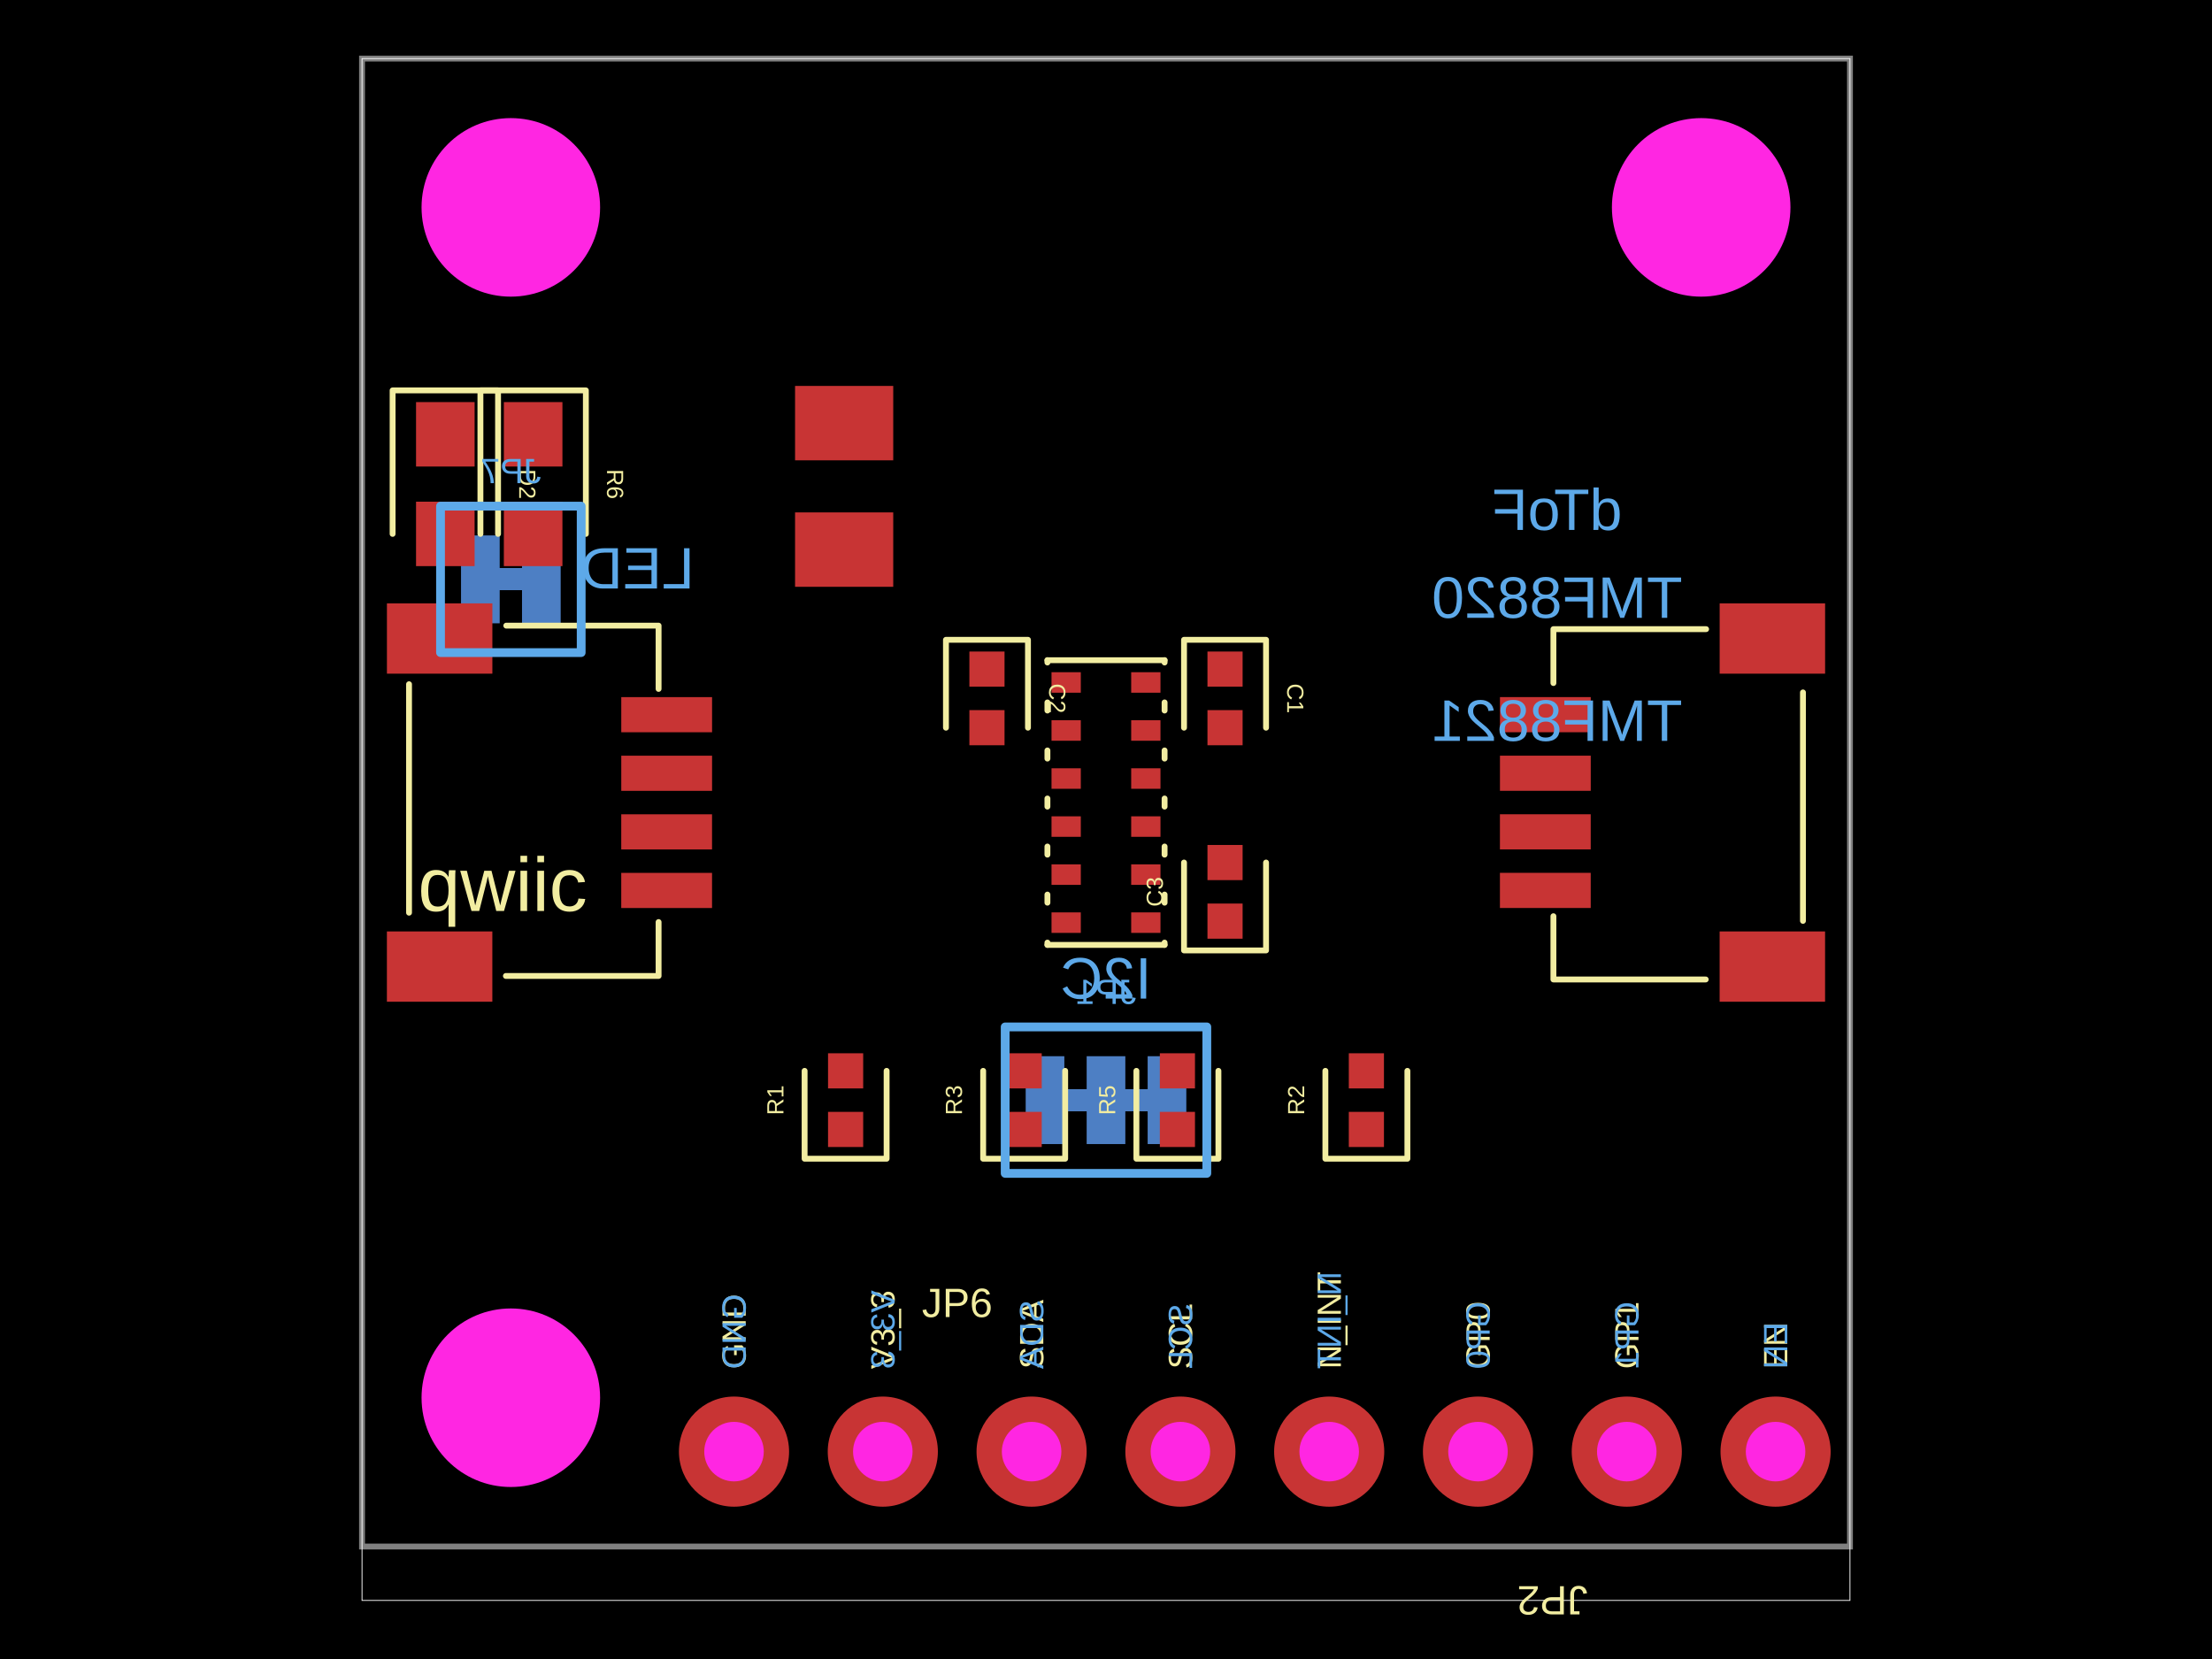
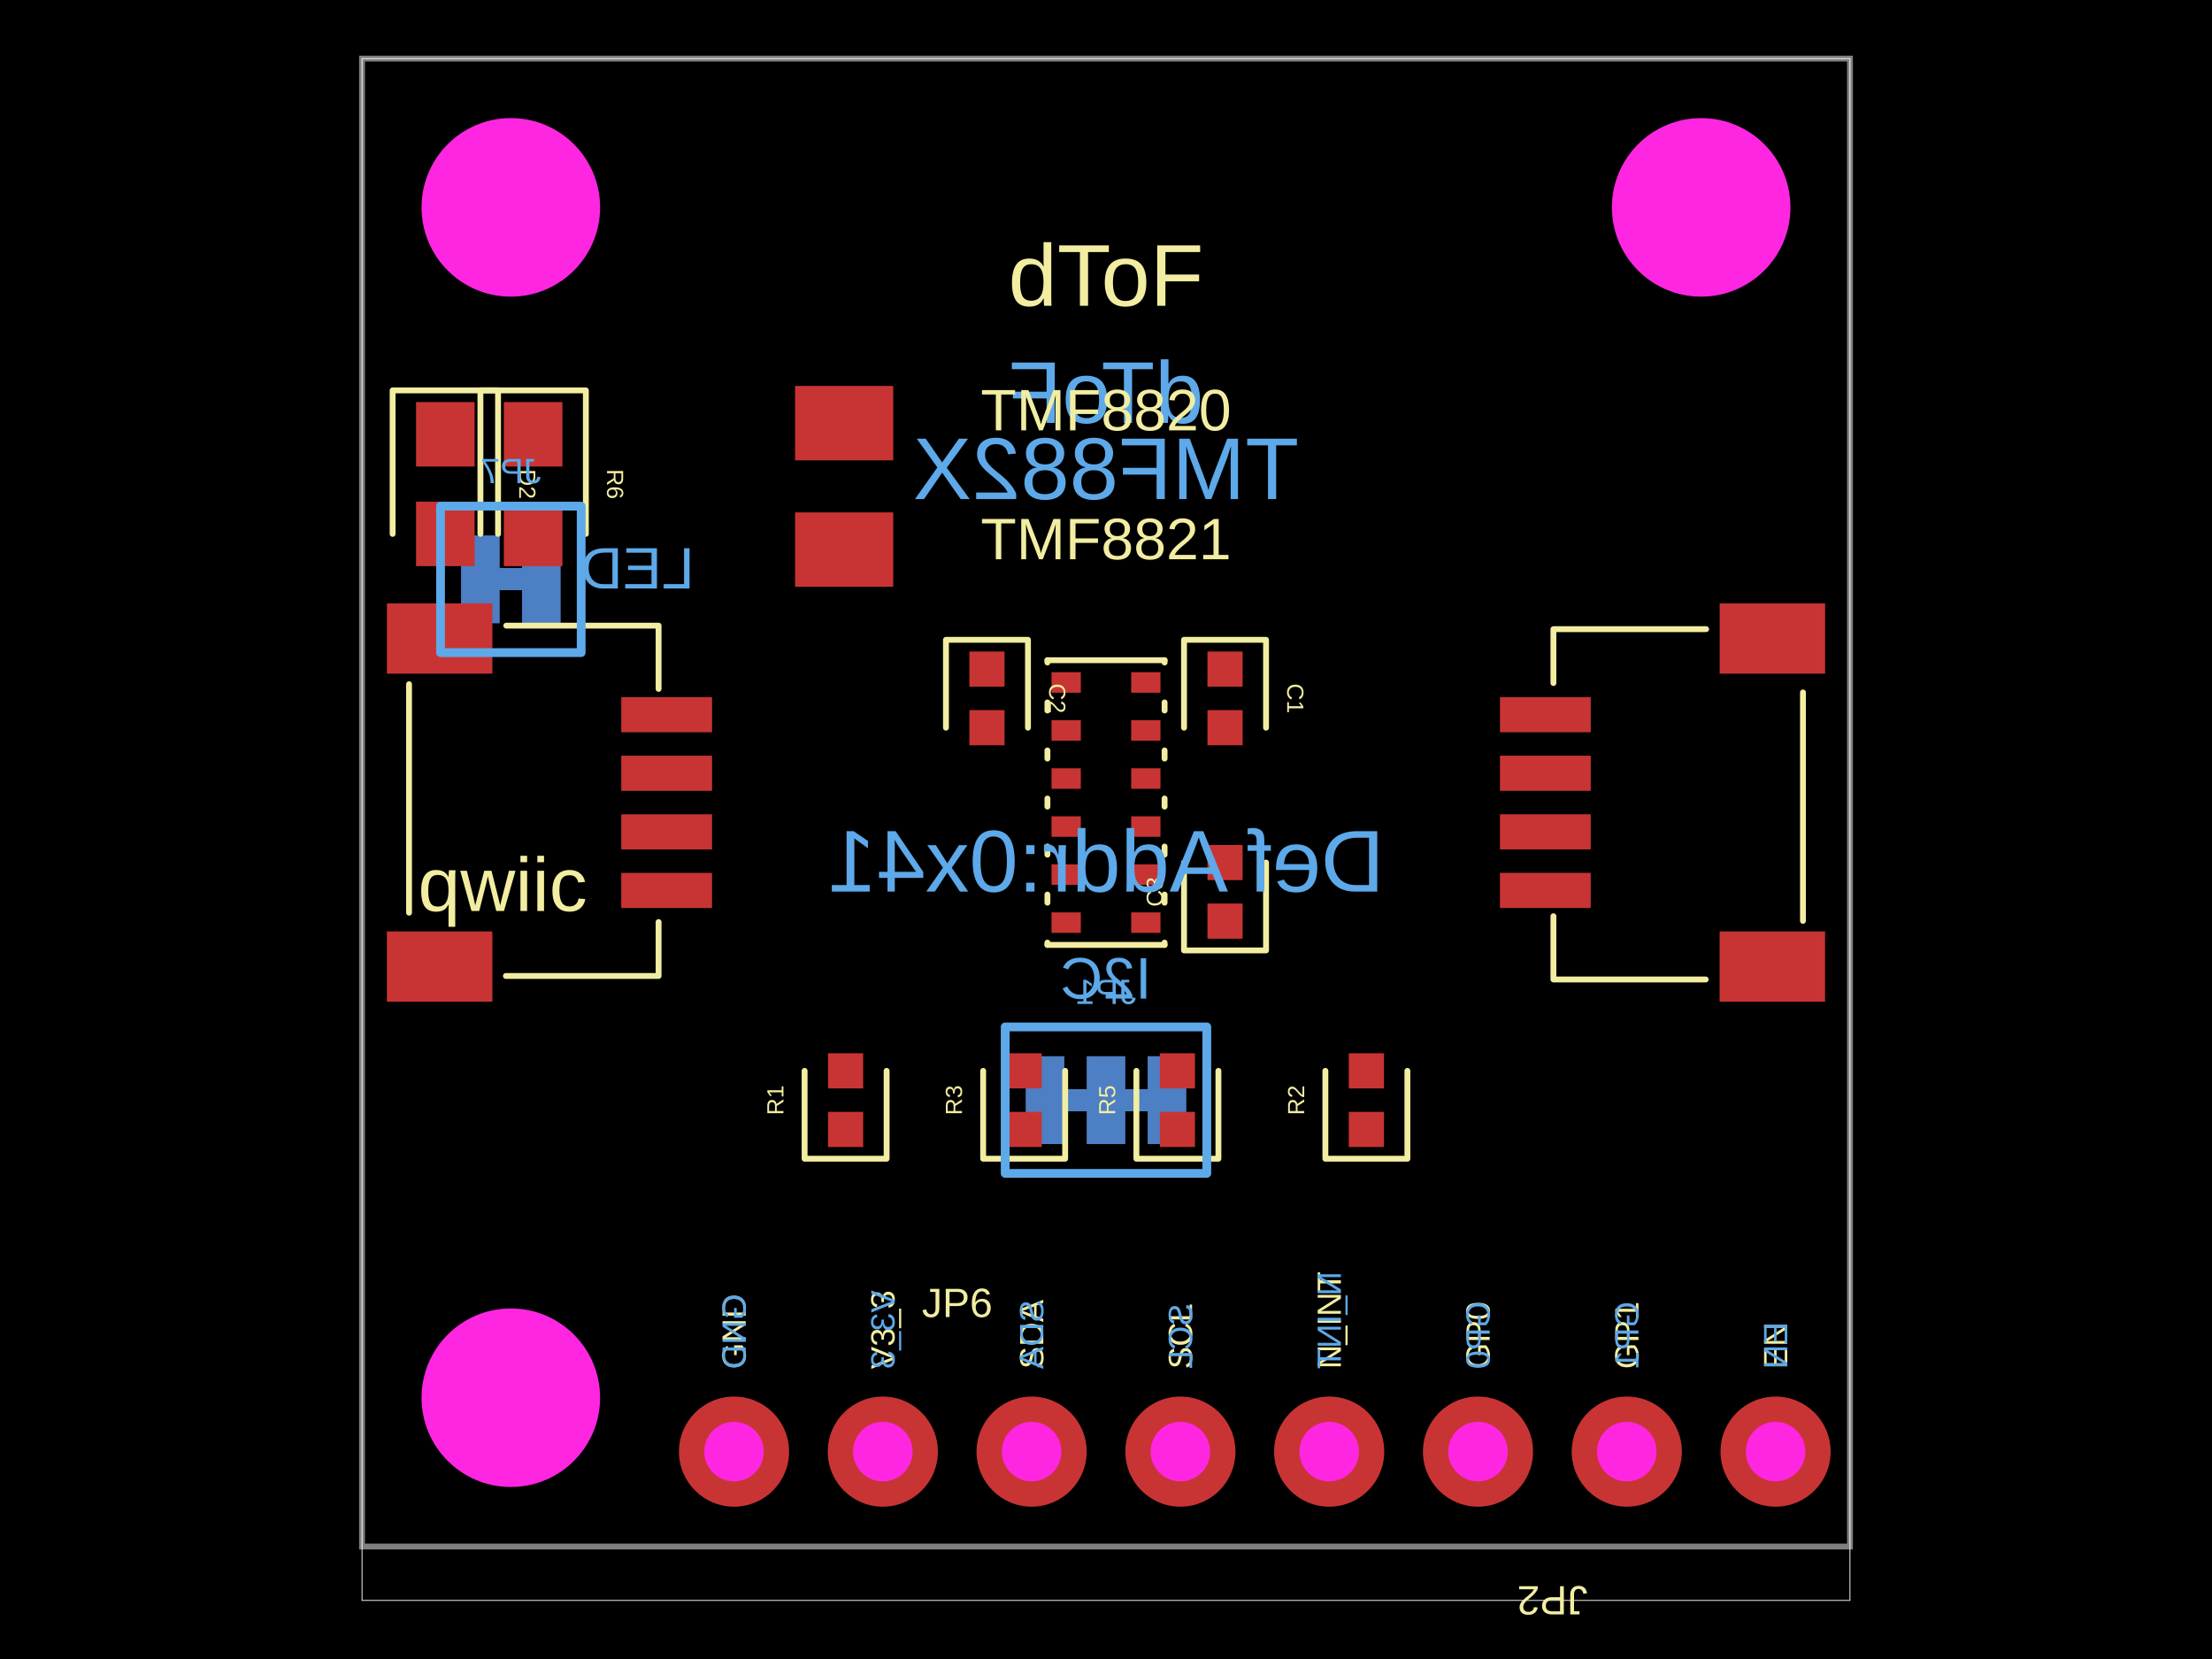
<svg xmlns="http://www.w3.org/2000/svg" width="800" height="600" data-software-used-string="@tscircuit/core@0.0.616">
  <style />
  <rect class="boundary" x="0" y="0" fill="#000" width="800" height="600" />
  <rect class="pcb-boundary" fill="none" stroke="#fff" stroke-width="0.3" x="130.932" y="21.186" width="538.136" height="557.627" />
  <path class="pcb-board" d="M 130.932 559.322 L 669.068 559.322 L 669.068 21.186 L 130.932 21.186 Z" fill="none" stroke="rgba(255, 255, 255, 0.5)" stroke-width="2.119" />
  <path class="pcb-trace" stroke="rgb(77, 127, 196)" fill="none" d="M 415.064 397.881 L 406.992 397.881" stroke-width="7.945" stroke-linecap="round" stroke-linejoin="round" shape-rendering="crispEdges" data-layer="bottom" />
  <path class="pcb-trace" stroke="rgb(77, 127, 196)" fill="none" d="M 393.008 397.881 L 384.936 397.881" stroke-width="7.945" stroke-linecap="round" stroke-linejoin="round" shape-rendering="crispEdges" data-layer="bottom" />
  <path class="pcb-trace" stroke="rgb(77, 127, 196)" fill="none" d="M 188.792 209.534 L 180.72 209.534" stroke-width="7.945" stroke-linecap="round" stroke-linejoin="round" shape-rendering="crispEdges" data-layer="bottom" />
  <rect class="pcb-pad" fill="rgb(77, 127, 196)" x="415.064" y="381.992" width="13.983" height="31.78" data-layer="bottom" />
  <rect class="pcb-pad" fill="rgb(77, 127, 196)" x="393.008" y="381.992" width="13.983" height="31.78" data-layer="bottom" />
  <rect class="pcb-pad" fill="rgb(77, 127, 196)" x="370.953" y="381.992" width="13.983" height="31.78" data-layer="bottom" />
  <rect class="pcb-pad" fill="rgb(77, 127, 196)" x="188.792" y="193.644" width="13.983" height="31.78" data-layer="bottom" />
  <rect class="pcb-pad" fill="rgb(77, 127, 196)" x="166.737" y="193.644" width="13.983" height="31.78" data-layer="bottom" />
  <rect class="pcb-pad" fill="rgb(200, 52, 52)" x="380.296" y="243.114" width="10.593" height="7.416" data-layer="top" />
  <rect class="pcb-pad" fill="rgb(200, 52, 52)" x="409.11" y="243.114" width="10.593" height="7.416" data-layer="top" />
  <rect class="pcb-pad" fill="rgb(200, 52, 52)" x="380.296" y="260.485" width="10.593" height="7.416" data-layer="top" />
  <rect class="pcb-pad" fill="rgb(200, 52, 52)" x="409.11" y="260.485" width="10.593" height="7.416" data-layer="top" />
  <rect class="pcb-pad" fill="rgb(200, 52, 52)" x="380.296" y="277.861" width="10.593" height="7.416" data-layer="top" />
  <rect class="pcb-pad" fill="rgb(200, 52, 52)" x="409.11" y="277.861" width="10.593" height="7.416" data-layer="top" />
  <rect class="pcb-pad" fill="rgb(200, 52, 52)" x="380.296" y="295.232" width="10.593" height="7.416" data-layer="top" />
  <rect class="pcb-pad" fill="rgb(200, 52, 52)" x="409.11" y="295.232" width="10.593" height="7.416" data-layer="top" />
  <rect class="pcb-pad" fill="rgb(200, 52, 52)" x="380.296" y="312.608" width="10.593" height="7.416" data-layer="top" />
  <rect class="pcb-pad" fill="rgb(200, 52, 52)" x="409.11" y="312.608" width="10.593" height="7.416" data-layer="top" />
  <rect class="pcb-pad" fill="rgb(200, 52, 52)" x="380.296" y="329.979" width="10.593" height="7.416" data-layer="top" />
  <rect class="pcb-pad" fill="rgb(200, 52, 52)" x="409.11" y="329.979" width="10.593" height="7.416" data-layer="top" />
  <rect class="pcb-pad" fill="rgb(200, 52, 52)" x="299.47" y="402.119" width="12.712" height="12.712" data-layer="top" />
  <rect class="pcb-pad" fill="rgb(200, 52, 52)" x="299.47" y="380.932" width="12.712" height="12.712" data-layer="top" />
  <rect class="pcb-pad" fill="rgb(200, 52, 52)" x="487.818" y="402.119" width="12.712" height="12.712" data-layer="top" />
  <rect class="pcb-pad" fill="rgb(200, 52, 52)" x="487.818" y="380.932" width="12.712" height="12.712" data-layer="top" />
  <rect class="pcb-pad" fill="rgb(200, 52, 52)" x="364.047" y="402.119" width="12.712" height="12.712" data-layer="top" />
  <rect class="pcb-pad" fill="rgb(200, 52, 52)" x="364.047" y="380.932" width="12.712" height="12.712" data-layer="top" />
  <rect class="pcb-pad" fill="rgb(200, 52, 52)" x="419.47" y="402.119" width="12.712" height="12.712" data-layer="top" />
  <rect class="pcb-pad" fill="rgb(200, 52, 52)" x="419.47" y="380.932" width="12.712" height="12.712" data-layer="top" />
  <rect class="pcb-pad" fill="rgb(200, 52, 52)" x="182.225" y="145.424" width="21.186" height="23.305" data-layer="top" />
  <rect class="pcb-pad" fill="rgb(200, 52, 52)" x="182.225" y="181.441" width="21.186" height="23.305" data-layer="top" />
  <rect class="pcb-pad" fill="rgb(200, 52, 52)" x="436.695" y="235.636" width="12.712" height="12.712" data-layer="top" />
  <rect class="pcb-pad" fill="rgb(200, 52, 52)" x="436.695" y="256.822" width="12.712" height="12.712" data-layer="top" />
  <rect class="pcb-pad" fill="rgb(200, 52, 52)" x="350.593" y="235.636" width="12.712" height="12.712" data-layer="top" />
  <rect class="pcb-pad" fill="rgb(200, 52, 52)" x="350.593" y="256.822" width="12.712" height="12.712" data-layer="top" />
  <rect class="pcb-pad" fill="rgb(200, 52, 52)" x="436.695" y="326.78" width="12.712" height="12.712" data-layer="top" />
  <rect class="pcb-pad" fill="rgb(200, 52, 52)" x="436.695" y="305.593" width="12.712" height="12.712" data-layer="top" />
  <rect class="pcb-pad" fill="rgb(200, 52, 52)" x="150.466" y="145.424" width="21.186" height="23.305" data-layer="top" />
  <rect class="pcb-pad" fill="rgb(200, 52, 52)" x="150.466" y="181.441" width="21.186" height="23.305" data-layer="top" />
  <rect class="pcb-pad" fill="rgb(200, 52, 52)" x="542.468" y="294.489" width="32.839" height="12.712" data-layer="top" />
  <rect class="pcb-pad" fill="rgb(200, 52, 52)" x="542.468" y="315.675" width="32.839" height="12.712" data-layer="top" />
  <rect class="pcb-pad" fill="rgb(200, 52, 52)" x="542.479" y="252.111" width="32.839" height="12.712" data-layer="top" />
  <rect class="pcb-pad" fill="rgb(200, 52, 52)" x="542.479" y="273.297" width="32.839" height="12.712" data-layer="top" />
  <rect class="pcb-pad" fill="rgb(200, 52, 52)" x="621.928" y="336.866" width="38.136" height="25.424" data-layer="top" />
  <rect class="pcb-pad" fill="rgb(200, 52, 52)" x="621.939" y="218.218" width="38.136" height="25.424" data-layer="top" />
  <rect class="pcb-pad" fill="rgb(200, 52, 52)" x="224.693" y="273.308" width="32.839" height="12.712" data-layer="top" />
  <rect class="pcb-pad" fill="rgb(200, 52, 52)" x="224.693" y="252.121" width="32.839" height="12.712" data-layer="top" />
  <rect class="pcb-pad" fill="rgb(200, 52, 52)" x="224.682" y="315.686" width="32.839" height="12.712" data-layer="top" />
  <rect class="pcb-pad" fill="rgb(200, 52, 52)" x="224.682" y="294.5" width="32.839" height="12.712" data-layer="top" />
  <rect class="pcb-pad" fill="rgb(200, 52, 52)" x="139.936" y="218.218" width="38.136" height="25.424" data-layer="top" />
  <rect class="pcb-pad" fill="rgb(200, 52, 52)" x="139.925" y="336.866" width="38.136" height="25.424" data-layer="top" />
  <rect class="pcb-pad" fill="rgb(200, 52, 52)" x="287.542" y="139.576" width="35.508" height="26.907" data-layer="top" />
  <rect class="pcb-pad" fill="rgb(200, 52, 52)" x="287.542" y="185.318" width="35.508" height="26.907" data-layer="top" />
  <path class="pcb-silkscreen pcb-silkscreen-top" d="M 378.815 340.907 L 378.815 341.735" fill="none" stroke="#f2eda1" stroke-width="2.119" stroke-linecap="round" stroke-linejoin="round" data-pcb-component-id="pcb_component_0" data-pcb-silkscreen-path-id="pcb_silkscreen_path_0" />
  <path class="pcb-silkscreen pcb-silkscreen-top" d="M 378.815 323.536 L 378.815 326.467" fill="none" stroke="#f2eda1" stroke-width="2.119" stroke-linecap="round" stroke-linejoin="round" data-pcb-component-id="pcb_component_0" data-pcb-silkscreen-path-id="pcb_silkscreen_path_1" />
  <path class="pcb-silkscreen pcb-silkscreen-top" d="M 378.815 306.16 L 378.815 309.096" fill="none" stroke="#f2eda1" stroke-width="2.119" stroke-linecap="round" stroke-linejoin="round" data-pcb-component-id="pcb_component_0" data-pcb-silkscreen-path-id="pcb_silkscreen_path_2" />
  <path class="pcb-silkscreen pcb-silkscreen-top" d="M 378.815 288.789 L 378.815 291.72" fill="none" stroke="#f2eda1" stroke-width="2.119" stroke-linecap="round" stroke-linejoin="round" data-pcb-component-id="pcb_component_0" data-pcb-silkscreen-path-id="pcb_silkscreen_path_3" />
  <path class="pcb-silkscreen pcb-silkscreen-top" d="M 378.815 271.412 L 378.815 274.349" fill="none" stroke="#f2eda1" stroke-width="2.119" stroke-linecap="round" stroke-linejoin="round" data-pcb-component-id="pcb_component_0" data-pcb-silkscreen-path-id="pcb_silkscreen_path_4" />
  <path class="pcb-silkscreen pcb-silkscreen-top" d="M 378.815 254.041 L 378.815 256.972" fill="none" stroke="#f2eda1" stroke-width="2.119" stroke-linecap="round" stroke-linejoin="round" data-pcb-component-id="pcb_component_0" data-pcb-silkscreen-path-id="pcb_silkscreen_path_5" />
  <path class="pcb-silkscreen pcb-silkscreen-top" d="M 378.815 238.769 L 378.815 239.601" fill="none" stroke="#f2eda1" stroke-width="2.119" stroke-linecap="round" stroke-linejoin="round" data-pcb-component-id="pcb_component_0" data-pcb-silkscreen-path-id="pcb_silkscreen_path_6" />
  <path class="pcb-silkscreen pcb-silkscreen-top" d="M 421.187 340.906 L 421.187 341.735" fill="none" stroke="#f2eda1" stroke-width="2.119" stroke-linecap="round" stroke-linejoin="round" data-pcb-component-id="pcb_component_0" data-pcb-silkscreen-path-id="pcb_silkscreen_path_7" />
  <path class="pcb-silkscreen pcb-silkscreen-top" d="M 421.187 323.535 L 421.187 326.468" fill="none" stroke="#f2eda1" stroke-width="2.119" stroke-linecap="round" stroke-linejoin="round" data-pcb-component-id="pcb_component_0" data-pcb-silkscreen-path-id="pcb_silkscreen_path_8" />
  <path class="pcb-silkscreen pcb-silkscreen-top" d="M 421.187 306.159 L 421.187 309.097" fill="none" stroke="#f2eda1" stroke-width="2.119" stroke-linecap="round" stroke-linejoin="round" data-pcb-component-id="pcb_component_0" data-pcb-silkscreen-path-id="pcb_silkscreen_path_9" />
  <path class="pcb-silkscreen pcb-silkscreen-top" d="M 421.187 288.788 L 421.187 291.721" fill="none" stroke="#f2eda1" stroke-width="2.119" stroke-linecap="round" stroke-linejoin="round" data-pcb-component-id="pcb_component_0" data-pcb-silkscreen-path-id="pcb_silkscreen_path_10" />
  <path class="pcb-silkscreen pcb-silkscreen-top" d="M 421.187 271.411 L 421.187 274.35" fill="none" stroke="#f2eda1" stroke-width="2.119" stroke-linecap="round" stroke-linejoin="round" data-pcb-component-id="pcb_component_0" data-pcb-silkscreen-path-id="pcb_silkscreen_path_11" />
  <path class="pcb-silkscreen pcb-silkscreen-top" d="M 421.187 254.04 L 421.187 256.973" fill="none" stroke="#f2eda1" stroke-width="2.119" stroke-linecap="round" stroke-linejoin="round" data-pcb-component-id="pcb_component_0" data-pcb-silkscreen-path-id="pcb_silkscreen_path_12" />
  <path class="pcb-silkscreen pcb-silkscreen-top" d="M 421.187 238.769 L 421.187 239.602" fill="none" stroke="#f2eda1" stroke-width="2.119" stroke-linecap="round" stroke-linejoin="round" data-pcb-component-id="pcb_component_0" data-pcb-silkscreen-path-id="pcb_silkscreen_path_13" />
  <path class="pcb-silkscreen pcb-silkscreen-top" d="M 421.187 341.735 L 378.815 341.735" fill="none" stroke="#f2eda1" stroke-width="2.119" stroke-linecap="round" stroke-linejoin="round" data-pcb-component-id="pcb_component_0" data-pcb-silkscreen-path-id="pcb_silkscreen_path_14" />
  <path class="pcb-silkscreen pcb-silkscreen-top" d="M 378.815 238.769 L 421.187 238.769" fill="none" stroke="#f2eda1" stroke-width="2.119" stroke-linecap="round" stroke-linejoin="round" data-pcb-component-id="pcb_component_0" data-pcb-silkscreen-path-id="pcb_silkscreen_path_15" />
  <path class="pcb-silkscreen pcb-silkscreen-top" d="M 290.996 387.288 L 290.996 419.068 L 320.657 419.068 L 320.657 387.288" fill="none" stroke="#f2eda1" stroke-width="2.119" stroke-linecap="round" stroke-linejoin="round" data-pcb-component-id="pcb_component_1" data-pcb-silkscreen-path-id="pcb_silkscreen_path_16" />
  <path class="pcb-silkscreen pcb-silkscreen-top" d="M 479.343 387.288 L 479.343 419.068 L 509.004 419.068 L 509.004 387.288" fill="none" stroke="#f2eda1" stroke-width="2.119" stroke-linecap="round" stroke-linejoin="round" data-pcb-component-id="pcb_component_2" data-pcb-silkscreen-path-id="pcb_silkscreen_path_17" />
  <path class="pcb-silkscreen pcb-silkscreen-top" d="M 355.572 387.288 L 355.572 419.068 L 385.233 419.068 L 385.233 387.288" fill="none" stroke="#f2eda1" stroke-width="2.119" stroke-linecap="round" stroke-linejoin="round" data-pcb-component-id="pcb_component_3" data-pcb-silkscreen-path-id="pcb_silkscreen_path_18" />
  <path class="pcb-silkscreen pcb-silkscreen-top" d="M 410.996 387.288 L 410.996 419.068 L 440.657 419.068 L 440.657 387.288" fill="none" stroke="#f2eda1" stroke-width="2.119" stroke-linecap="round" stroke-linejoin="round" data-pcb-component-id="pcb_component_4" data-pcb-silkscreen-path-id="pcb_silkscreen_path_19" />
  <path class="pcb-silkscreen pcb-silkscreen-top" d="M 211.886 193.093 L 211.886 141.186 L 173.75 141.186 L 173.75 193.093" fill="none" stroke="#f2eda1" stroke-width="2.119" stroke-linecap="round" stroke-linejoin="round" data-pcb-component-id="pcb_component_5" data-pcb-silkscreen-path-id="pcb_silkscreen_path_20" />
  <path class="pcb-silkscreen pcb-silkscreen-top" d="M 457.881 263.178 L 457.881 231.398 L 428.22 231.398 L 428.22 263.178" fill="none" stroke="#f2eda1" stroke-width="2.119" stroke-linecap="round" stroke-linejoin="round" data-pcb-component-id="pcb_component_6" data-pcb-silkscreen-path-id="pcb_silkscreen_path_21" />
  <path class="pcb-silkscreen pcb-silkscreen-top" d="M 371.78 263.178 L 371.78 231.398 L 342.119 231.398 L 342.119 263.178" fill="none" stroke="#f2eda1" stroke-width="2.119" stroke-linecap="round" stroke-linejoin="round" data-pcb-component-id="pcb_component_7" data-pcb-silkscreen-path-id="pcb_silkscreen_path_22" />
  <path class="pcb-silkscreen pcb-silkscreen-top" d="M 428.22 311.949 L 428.22 343.729 L 457.881 343.729 L 457.881 311.949" fill="none" stroke="#f2eda1" stroke-width="2.119" stroke-linecap="round" stroke-linejoin="round" data-pcb-component-id="pcb_component_8" data-pcb-silkscreen-path-id="pcb_silkscreen_path_23" />
  <path class="pcb-silkscreen pcb-silkscreen-top" d="M 180.127 193.093 L 180.127 141.186 L 141.992 141.186 L 141.992 193.093" fill="none" stroke="#f2eda1" stroke-width="2.119" stroke-linecap="round" stroke-linejoin="round" data-pcb-component-id="pcb_component_9" data-pcb-silkscreen-path-id="pcb_silkscreen_path_24" />
  <path class="pcb-silkscreen pcb-silkscreen-bottom" d="M 436.462 424.364 L 363.538 424.364 L 363.538 371.398 L 436.462 371.398 L 436.462 424.364 Z" fill="none" stroke="#5da9e9" stroke-width="3.178" stroke-linecap="round" stroke-linejoin="round" data-pcb-component-id="pcb_component_10" data-pcb-silkscreen-path-id="pcb_silkscreen_path_25" />
  <path class="pcb-silkscreen pcb-silkscreen-top" d="M 652.065 333.05 L 652.065 250.424" fill="none" stroke="#f2eda1" stroke-width="2.119" stroke-linecap="round" stroke-linejoin="round" data-pcb-component-id="pcb_component_12" data-pcb-silkscreen-path-id="pcb_silkscreen_path_26" />
  <path class="pcb-silkscreen pcb-silkscreen-top" d="M 561.812 331.356 L 561.812 354.236 L 616.896 354.236" fill="none" stroke="#f2eda1" stroke-width="2.119" stroke-linecap="round" stroke-linejoin="round" data-pcb-component-id="pcb_component_12" data-pcb-silkscreen-path-id="pcb_silkscreen_path_27" />
  <path class="pcb-silkscreen pcb-silkscreen-top" d="M 561.812 247.034 L 561.812 227.542 L 617.04 227.542" fill="none" stroke="#f2eda1" stroke-width="2.119" stroke-linecap="round" stroke-linejoin="round" data-pcb-component-id="pcb_component_12" data-pcb-silkscreen-path-id="pcb_silkscreen_path_28" />
  <path class="pcb-silkscreen pcb-silkscreen-top" d="M 147.935 247.458 L 147.935 330.085" fill="none" stroke="#f2eda1" stroke-width="2.119" stroke-linecap="round" stroke-linejoin="round" data-pcb-component-id="pcb_component_13" data-pcb-silkscreen-path-id="pcb_silkscreen_path_29" />
  <path class="pcb-silkscreen pcb-silkscreen-top" d="M 238.188 249.152 L 238.188 226.272 L 183.104 226.272" fill="none" stroke="#f2eda1" stroke-width="2.119" stroke-linecap="round" stroke-linejoin="round" data-pcb-component-id="pcb_component_13" data-pcb-silkscreen-path-id="pcb_silkscreen_path_30" />
  <path class="pcb-silkscreen pcb-silkscreen-top" d="M 238.188 333.475 L 238.188 352.966 L 182.96 352.966" fill="none" stroke="#f2eda1" stroke-width="2.119" stroke-linecap="round" stroke-linejoin="round" data-pcb-component-id="pcb_component_13" data-pcb-silkscreen-path-id="pcb_silkscreen_path_31" />
  <path class="pcb-silkscreen pcb-silkscreen-bottom" d="M 210.191 236.017 L 159.322 236.017 L 159.322 183.051 L 210.191 183.051 L 210.191 236.017 Z" fill="none" stroke="#5da9e9" stroke-width="3.178" stroke-linecap="round" stroke-linejoin="round" data-pcb-component-id="pcb_component_15" data-pcb-silkscreen-path-id="pcb_silkscreen_path_32" />
  <text x="0" y="0" dx="0" dy="0" fill="#f2eda1" font-family="Arial, sans-serif" font-size="8.475" text-anchor="middle" dominant-baseline="central" transform="matrix(-1.8369701987210297e-16,-1,1,-1.8369701987210297e-16,280.4025,397.8814)" class="pcb-silkscreen-text pcb-silkscreen-top" data-pcb-silkscreen-text-id="pcb_component_1" stroke="none">R1</text>
  <text x="0" y="0" dx="0" dy="0" fill="#f2eda1" font-family="Arial, sans-serif" font-size="8.475" text-anchor="middle" dominant-baseline="central" transform="matrix(-1.8369701987210297e-16,-1,1,-1.8369701987210297e-16,468.75,397.8814)" class="pcb-silkscreen-text pcb-silkscreen-top" data-pcb-silkscreen-text-id="pcb_component_2" stroke="none">R2</text>
  <text x="0" y="0" dx="0" dy="0" fill="#f2eda1" font-family="Arial, sans-serif" font-size="8.475" text-anchor="middle" dominant-baseline="central" transform="matrix(-1.8369701987210297e-16,-1,1,-1.8369701987210297e-16,344.9788,397.8814)" class="pcb-silkscreen-text pcb-silkscreen-top" data-pcb-silkscreen-text-id="pcb_component_3" stroke="none">R3</text>
  <text x="0" y="0" dx="0" dy="0" fill="#f2eda1" font-family="Arial, sans-serif" font-size="8.475" text-anchor="middle" dominant-baseline="central" transform="matrix(-1.8369701987210297e-16,-1,1,-1.8369701987210297e-16,400.4025,397.8814)" class="pcb-silkscreen-text pcb-silkscreen-top" data-pcb-silkscreen-text-id="pcb_component_4" stroke="none">R5</text>
  <text x="0" y="0" dx="0" dy="0" fill="#f2eda1" font-family="Arial, sans-serif" font-size="8.475" text-anchor="middle" dominant-baseline="central" transform="matrix(6.123233995736766e-17,1,-1,6.123233995736766e-17,222.4788,175.0847)" class="pcb-silkscreen-text pcb-silkscreen-top" data-pcb-silkscreen-text-id="pcb_component_5" stroke="none">R6</text>
  <text x="0" y="0" dx="0" dy="0" fill="#f2eda1" font-family="Arial, sans-serif" font-size="8.475" text-anchor="middle" dominant-baseline="central" transform="matrix(6.123233995736766e-17,1,-1,6.123233995736766e-17,468.4746,252.5847)" class="pcb-silkscreen-text pcb-silkscreen-top" data-pcb-silkscreen-text-id="pcb_component_6" stroke="none">C1</text>
  <text x="0" y="0" dx="0" dy="0" fill="#f2eda1" font-family="Arial, sans-serif" font-size="8.475" text-anchor="middle" dominant-baseline="central" transform="matrix(6.123233995736766e-17,1,-1,6.123233995736766e-17,382.3729,252.5847)" class="pcb-silkscreen-text pcb-silkscreen-top" data-pcb-silkscreen-text-id="pcb_component_7" stroke="none">C2</text>
  <text x="0" y="0" dx="0" dy="0" fill="#f2eda1" font-family="Arial, sans-serif" font-size="8.475" text-anchor="middle" dominant-baseline="central" transform="matrix(-1.8369701987210297e-16,-1,1,-1.8369701987210297e-16,417.6271,322.5424)" class="pcb-silkscreen-text pcb-silkscreen-top" data-pcb-silkscreen-text-id="pcb_component_8" stroke="none">C3</text>
  <text x="0" y="0" dx="0" dy="0" fill="#f2eda1" font-family="Arial, sans-serif" font-size="8.475" text-anchor="middle" dominant-baseline="central" transform="matrix(6.123233995736766e-17,1,-1,6.123233995736766e-17,190.7203,175.0847)" class="pcb-silkscreen-text pcb-silkscreen-top" data-pcb-silkscreen-text-id="pcb_component_9" stroke="none">D2</text>
  <text x="0" y="0" dx="0" dy="0" fill="#5da9e9" font-family="Arial, sans-serif" font-size="12.712" text-anchor="middle" dominant-baseline="central" transform="matrix(-1,0,0,1,400,358.6864)" class="pcb-silkscreen-text pcb-silkscreen-bottom" data-pcb-silkscreen-text-id="pcb_component_10" stroke="none">JP1</text>
  <text x="0" y="0" dx="0" dy="0" fill="#f2eda1" font-family="Arial, sans-serif" font-size="12.203" text-anchor="start" dominant-baseline="central" transform="matrix(-1.8369701987210297e-16,-1,1,-1.8369701987210297e-16,642.161,495.1271)" class="pcb-silkscreen-text pcb-silkscreen-top" data-pcb-silkscreen-text-id="pcb_component_11" stroke="none">EN</text>
  <text x="0" y="0" dx="0" dy="0" fill="#5da9e9" font-family="Arial, sans-serif" font-size="12.203" text-anchor="end" dominant-baseline="central" transform="matrix(1.8369701987210297e-16,1,1,-1.8369701987210297e-16,642.161,495.1271)" class="pcb-silkscreen-text pcb-silkscreen-bottom" data-pcb-silkscreen-text-id="pcb_component_11" stroke="none">EN</text>
  <text x="0" y="0" dx="0" dy="0" fill="#f2eda1" font-family="Arial, sans-serif" font-size="12.203" text-anchor="start" dominant-baseline="central" transform="matrix(-1.8369701987210297e-16,-1,1,-1.8369701987210297e-16,588.3475,495.1271)" class="pcb-silkscreen-text pcb-silkscreen-top" data-pcb-silkscreen-text-id="pcb_component_11" stroke="none">GP1</text>
  <text x="0" y="0" dx="0" dy="0" fill="#5da9e9" font-family="Arial, sans-serif" font-size="12.203" text-anchor="end" dominant-baseline="central" transform="matrix(1.8369701987210297e-16,1,1,-1.8369701987210297e-16,588.3475,495.1271)" class="pcb-silkscreen-text pcb-silkscreen-bottom" data-pcb-silkscreen-text-id="pcb_component_11" stroke="none">GP1</text>
  <text x="0" y="0" dx="0" dy="0" fill="#f2eda1" font-family="Arial, sans-serif" font-size="12.203" text-anchor="start" dominant-baseline="central" transform="matrix(-1.8369701987210297e-16,-1,1,-1.8369701987210297e-16,534.5339,495.1271)" class="pcb-silkscreen-text pcb-silkscreen-top" data-pcb-silkscreen-text-id="pcb_component_11" stroke="none">GP0</text>
  <text x="0" y="0" dx="0" dy="0" fill="#5da9e9" font-family="Arial, sans-serif" font-size="12.203" text-anchor="end" dominant-baseline="central" transform="matrix(1.8369701987210297e-16,1,1,-1.8369701987210297e-16,534.5339,495.1271)" class="pcb-silkscreen-text pcb-silkscreen-bottom" data-pcb-silkscreen-text-id="pcb_component_11" stroke="none">GP0</text>
  <text x="0" y="0" dx="0" dy="0" fill="#f2eda1" font-family="Arial, sans-serif" font-size="12.203" text-anchor="start" dominant-baseline="central" transform="matrix(-1.8369701987210297e-16,-1,1,-1.8369701987210297e-16,480.7203,495.1271)" class="pcb-silkscreen-text pcb-silkscreen-top" data-pcb-silkscreen-text-id="pcb_component_11" stroke="none">N_INT</text>
  <text x="0" y="0" dx="0" dy="0" fill="#5da9e9" font-family="Arial, sans-serif" font-size="12.203" text-anchor="end" dominant-baseline="central" transform="matrix(1.8369701987210297e-16,1,1,-1.8369701987210297e-16,480.7203,495.1271)" class="pcb-silkscreen-text pcb-silkscreen-bottom" data-pcb-silkscreen-text-id="pcb_component_11" stroke="none">N_INT</text>
  <text x="0" y="0" dx="0" dy="0" fill="#f2eda1" font-family="Arial, sans-serif" font-size="14.831" text-anchor="middle" dominant-baseline="central" transform="matrix(-1,1.2246467991473532e-16,-1.2246467991473532e-16,-1,561.4407,578.8136)" class="pcb-silkscreen-text pcb-silkscreen-top" data-pcb-silkscreen-text-id="pcb_component_11" stroke="none">JP2</text>
  <text x="0" y="0" dx="0" dy="0" fill="#f2eda1" font-family="Arial, sans-serif" font-size="12.203" text-anchor="start" dominant-baseline="central" transform="matrix(-1.8369701987210297e-16,-1,1,-1.8369701987210297e-16,265.4661,495.1271)" class="pcb-silkscreen-text pcb-silkscreen-top" data-pcb-silkscreen-text-id="pcb_component_14" stroke="none">GND</text>
  <text x="0" y="0" dx="0" dy="0" fill="#5da9e9" font-family="Arial, sans-serif" font-size="12.203" text-anchor="end" dominant-baseline="central" transform="matrix(1.8369701987210297e-16,1,1,-1.8369701987210297e-16,265.4661,495.1271)" class="pcb-silkscreen-text pcb-silkscreen-bottom" data-pcb-silkscreen-text-id="pcb_component_14" stroke="none">GND</text>
  <text x="0" y="0" dx="0" dy="0" fill="#f2eda1" font-family="Arial, sans-serif" font-size="12.203" text-anchor="start" dominant-baseline="central" transform="matrix(-1.8369701987210297e-16,-1,1,-1.8369701987210297e-16,319.2797,495.1271)" class="pcb-silkscreen-text pcb-silkscreen-top" data-pcb-silkscreen-text-id="pcb_component_14" stroke="none">V3_3</text>
  <text x="0" y="0" dx="0" dy="0" fill="#5da9e9" font-family="Arial, sans-serif" font-size="12.203" text-anchor="end" dominant-baseline="central" transform="matrix(1.8369701987210297e-16,1,1,-1.8369701987210297e-16,319.2797,495.1271)" class="pcb-silkscreen-text pcb-silkscreen-bottom" data-pcb-silkscreen-text-id="pcb_component_14" stroke="none">V3_3</text>
  <text x="0" y="0" dx="0" dy="0" fill="#f2eda1" font-family="Arial, sans-serif" font-size="12.203" text-anchor="start" dominant-baseline="central" transform="matrix(-1.8369701987210297e-16,-1,1,-1.8369701987210297e-16,373.0932,495.1271)" class="pcb-silkscreen-text pcb-silkscreen-top" data-pcb-silkscreen-text-id="pcb_component_14" stroke="none">SDA</text>
  <text x="0" y="0" dx="0" dy="0" fill="#5da9e9" font-family="Arial, sans-serif" font-size="12.203" text-anchor="end" dominant-baseline="central" transform="matrix(1.8369701987210297e-16,1,1,-1.8369701987210297e-16,373.0932,495.1271)" class="pcb-silkscreen-text pcb-silkscreen-bottom" data-pcb-silkscreen-text-id="pcb_component_14" stroke="none">SDA</text>
  <text x="0" y="0" dx="0" dy="0" fill="#f2eda1" font-family="Arial, sans-serif" font-size="12.203" text-anchor="start" dominant-baseline="central" transform="matrix(-1.8369701987210297e-16,-1,1,-1.8369701987210297e-16,426.9068,495.1271)" class="pcb-silkscreen-text pcb-silkscreen-top" data-pcb-silkscreen-text-id="pcb_component_14" stroke="none">SCL</text>
  <text x="0" y="0" dx="0" dy="0" fill="#5da9e9" font-family="Arial, sans-serif" font-size="12.203" text-anchor="end" dominant-baseline="central" transform="matrix(1.8369701987210297e-16,1,1,-1.8369701987210297e-16,426.9068,495.1271)" class="pcb-silkscreen-text pcb-silkscreen-bottom" data-pcb-silkscreen-text-id="pcb_component_14" stroke="none">SCL</text>
  <text x="0" y="0" dx="0" dy="0" fill="#f2eda1" font-family="Arial, sans-serif" font-size="14.831" text-anchor="middle" dominant-baseline="central" transform="matrix(1,0,0,1,346.1864,471.1864)" class="pcb-silkscreen-text pcb-silkscreen-top" data-pcb-silkscreen-text-id="pcb_component_14" stroke="none">JP6</text>
  <text x="0" y="0" dx="0" dy="0" fill="#5da9e9" font-family="Arial, sans-serif" font-size="12.712" text-anchor="middle" dominant-baseline="central" transform="matrix(-1,0,0,1,184.7564,170.339)" class="pcb-silkscreen-text pcb-silkscreen-bottom" data-pcb-silkscreen-text-id="pcb_component_15" stroke="none">JP7</text>
-   <text x="0" y="0" dx="0" dy="0" fill="#5da9e9" font-family="Arial, sans-serif" font-size="21.186" text-anchor="middle" dominant-baseline="central" transform="matrix(-1,0,0,1,563.1356,184.322)" class="pcb-silkscreen-text pcb-silkscreen-bottom" data-pcb-silkscreen-text-id="null" stroke="none">dToF</text>
-   <text x="0" y="0" dx="0" dy="0" fill="#5da9e9" font-family="Arial, sans-serif" font-size="21.186" text-anchor="middle" dominant-baseline="central" transform="matrix(-1,0,0,1,563.1356,216.1017)" class="pcb-silkscreen-text pcb-silkscreen-bottom" data-pcb-silkscreen-text-id="null" stroke="none">TMF8820</text>
-   <text x="0" y="0" dx="0" dy="0" fill="#5da9e9" font-family="Arial, sans-serif" font-size="21.186" text-anchor="middle" dominant-baseline="central" transform="matrix(-1,0,0,1,563.1356,260.5932)" class="pcb-silkscreen-text pcb-silkscreen-bottom" data-pcb-silkscreen-text-id="null" stroke="none">TMF8821</text>
+   <text x="0" y="0" dx="0" dy="0" fill="#5da9e9" font-family="Arial, sans-serif" font-size="31.78" text-anchor="middle" dominant-baseline="central" transform="matrix(-1,0,0,1,400,141.9492)" class="pcb-silkscreen-text pcb-silkscreen-bottom" data-pcb-silkscreen-text-id="null" stroke="none">dToF</text>
+   <text x="0" y="0" dx="0" dy="0" fill="#5da9e9" font-family="Arial, sans-serif" font-size="31.78" text-anchor="middle" dominant-baseline="central" transform="matrix(-1,0,0,1,400,169.4915)" class="pcb-silkscreen-text pcb-silkscreen-bottom" data-pcb-silkscreen-text-id="null" stroke="none">TMF882X</text>
+   <text x="0" y="0" dx="0" dy="0" fill="#5da9e9" font-family="Arial, sans-serif" font-size="31.78" text-anchor="middle" dominant-baseline="central" transform="matrix(-1,0,0,1,400,311.4407)" class="pcb-silkscreen-text pcb-silkscreen-bottom" data-pcb-silkscreen-text-id="null" stroke="none">Def Addr:0x41</text>
+   <text x="0" y="0" dx="0" dy="0" fill="#f2eda1" font-family="Arial, sans-serif" font-size="31.78" text-anchor="middle" dominant-baseline="central" transform="matrix(1,0,0,1,400,99.57627)" class="pcb-silkscreen-text pcb-silkscreen-top" data-pcb-silkscreen-text-id="null" stroke="none">dToF</text>
+   <text x="0" y="0" dx="0" dy="0" fill="#f2eda1" font-family="Arial, sans-serif" font-size="21.186" text-anchor="middle" dominant-baseline="central" transform="matrix(1,0,0,1,400,148.3051)" class="pcb-silkscreen-text pcb-silkscreen-top" data-pcb-silkscreen-text-id="null" stroke="none">TMF8820</text>
+   <text x="0" y="0" dx="0" dy="0" fill="#f2eda1" font-family="Arial, sans-serif" font-size="21.186" text-anchor="middle" dominant-baseline="central" transform="matrix(1,0,0,1,400,194.9153)" class="pcb-silkscreen-text pcb-silkscreen-top" data-pcb-silkscreen-text-id="null" stroke="none">TMF8821</text>
  <text x="0" y="0" dx="0" dy="0" fill="#5da9e9" font-family="Arial, sans-serif" font-size="21.186" text-anchor="middle" dominant-baseline="central" transform="matrix(-1,0,0,1,400,353.8136)" class="pcb-silkscreen-text pcb-silkscreen-bottom" data-pcb-silkscreen-text-id="null" stroke="none">I2C</text>
  <text x="0" y="0" dx="0" dy="0" fill="#5da9e9" font-family="Arial, sans-serif" font-size="21.186" text-anchor="middle" dominant-baseline="central" transform="matrix(-1,0,0,1,230.5085,205.5085)" class="pcb-silkscreen-text pcb-silkscreen-bottom" data-pcb-silkscreen-text-id="null" stroke="none">LED</text>
  <text x="0" y="0" dx="0" dy="0" fill="#f2eda1" font-family="Arial, sans-serif" font-size="27.542" text-anchor="middle" dominant-baseline="central" transform="matrix(1,0,0,1,181.7797,319.9153)" class="pcb-silkscreen-text pcb-silkscreen-top" data-pcb-silkscreen-text-id="null" stroke="none">qwiic</text>
  <g>
    <circle class="pcb-hole-outer" fill="rgb(200, 52, 52)" cx="642.161" cy="525" r="19.915" />
    <circle class="pcb-hole-inner" fill="#FF26E2" cx="642.161" cy="525" r="10.763" />
  </g>
  <g>
    <circle class="pcb-hole-outer" fill="rgb(200, 52, 52)" cx="588.347" cy="525" r="19.915" />
    <circle class="pcb-hole-inner" fill="#FF26E2" cx="588.347" cy="525" r="10.763" />
  </g>
  <g>
    <circle class="pcb-hole-outer" fill="rgb(200, 52, 52)" cx="534.534" cy="525" r="19.915" />
    <circle class="pcb-hole-inner" fill="#FF26E2" cx="534.534" cy="525" r="10.763" />
  </g>
  <g>
    <circle class="pcb-hole-outer" fill="rgb(200, 52, 52)" cx="480.72" cy="525" r="19.915" />
    <circle class="pcb-hole-inner" fill="#FF26E2" cx="480.72" cy="525" r="10.763" />
  </g>
  <g>
    <circle class="pcb-hole-outer" fill="rgb(200, 52, 52)" cx="265.466" cy="525" r="19.915" />
    <circle class="pcb-hole-inner" fill="#FF26E2" cx="265.466" cy="525" r="10.763" />
  </g>
  <g>
    <circle class="pcb-hole-outer" fill="rgb(200, 52, 52)" cx="319.28" cy="525" r="19.915" />
    <circle class="pcb-hole-inner" fill="#FF26E2" cx="319.28" cy="525" r="10.763" />
  </g>
  <g>
    <circle class="pcb-hole-outer" fill="rgb(200, 52, 52)" cx="373.093" cy="525" r="19.915" />
    <circle class="pcb-hole-inner" fill="#FF26E2" cx="373.093" cy="525" r="10.763" />
  </g>
  <g>
    <circle class="pcb-hole-outer" fill="rgb(200, 52, 52)" cx="426.907" cy="525" r="19.915" />
    <circle class="pcb-hole-inner" fill="#FF26E2" cx="426.907" cy="525" r="10.763" />
  </g>
  <circle class="pcb-hole" cx="615.254" cy="75" r="32.288" fill="#FF26E2" />
  <circle class="pcb-hole" cx="184.746" cy="75" r="32.288" fill="#FF26E2" />
  <circle class="pcb-hole" cx="184.746" cy="505.508" r="32.288" fill="#FF26E2" />
</svg>
